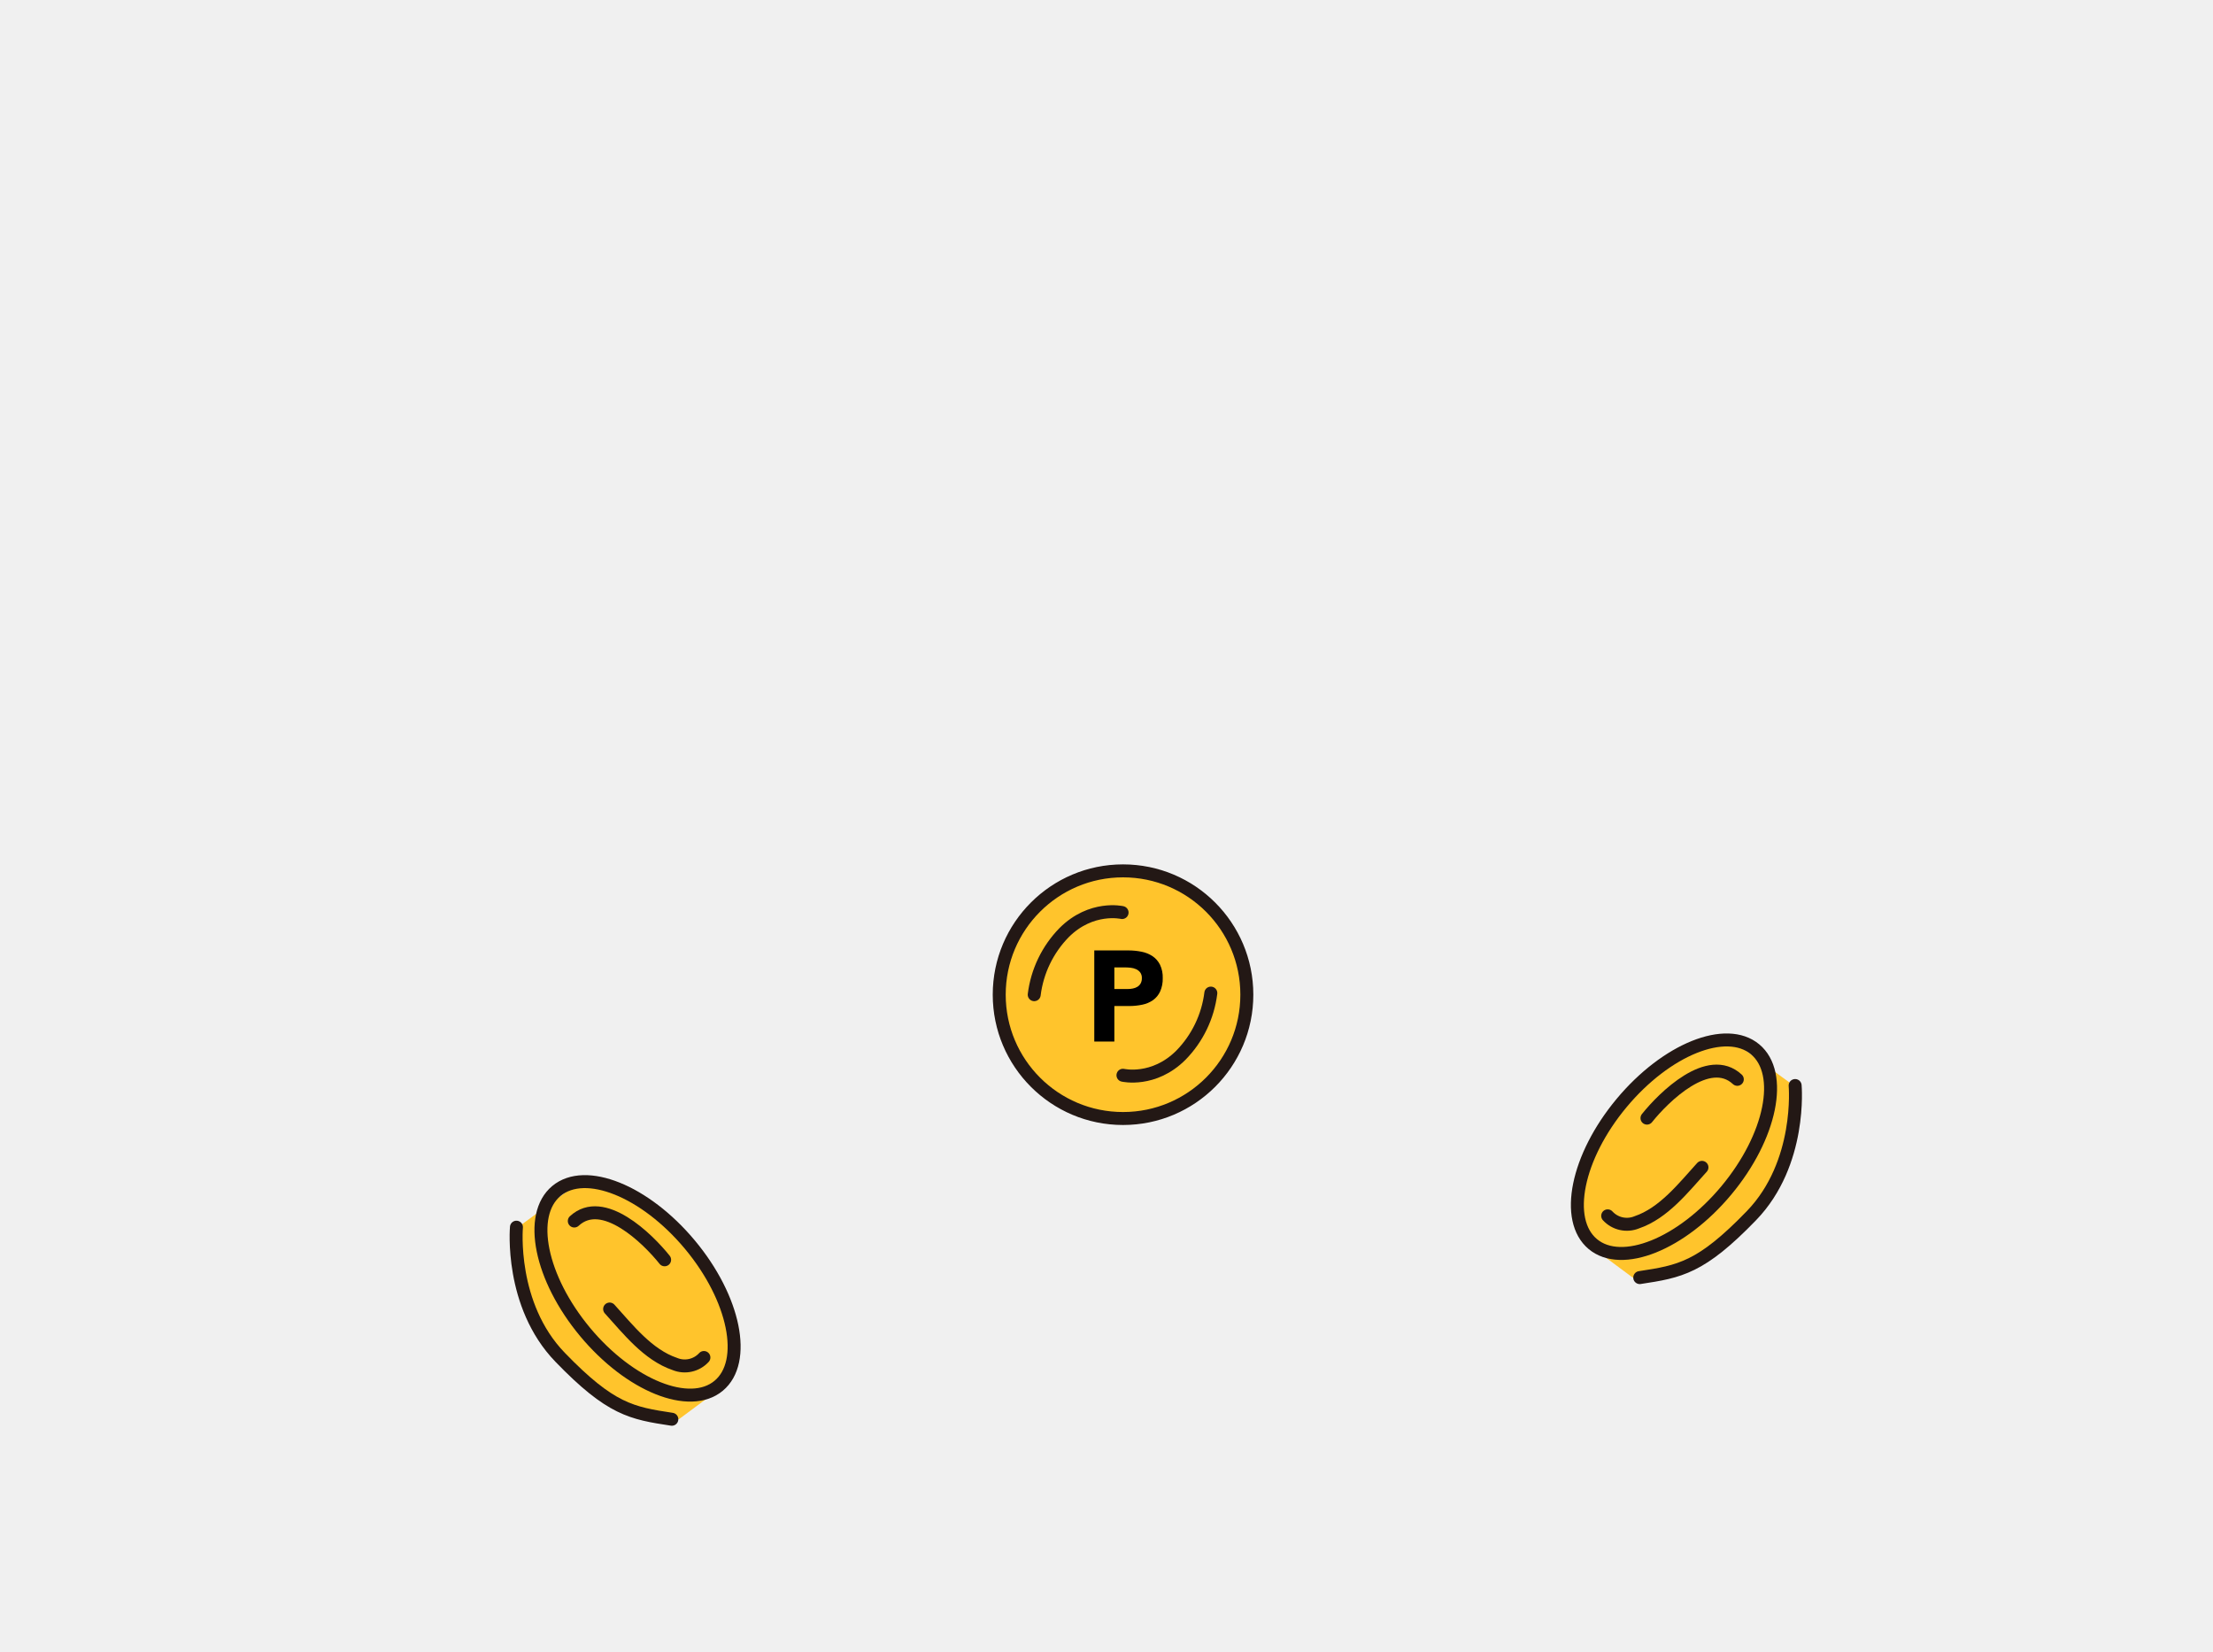
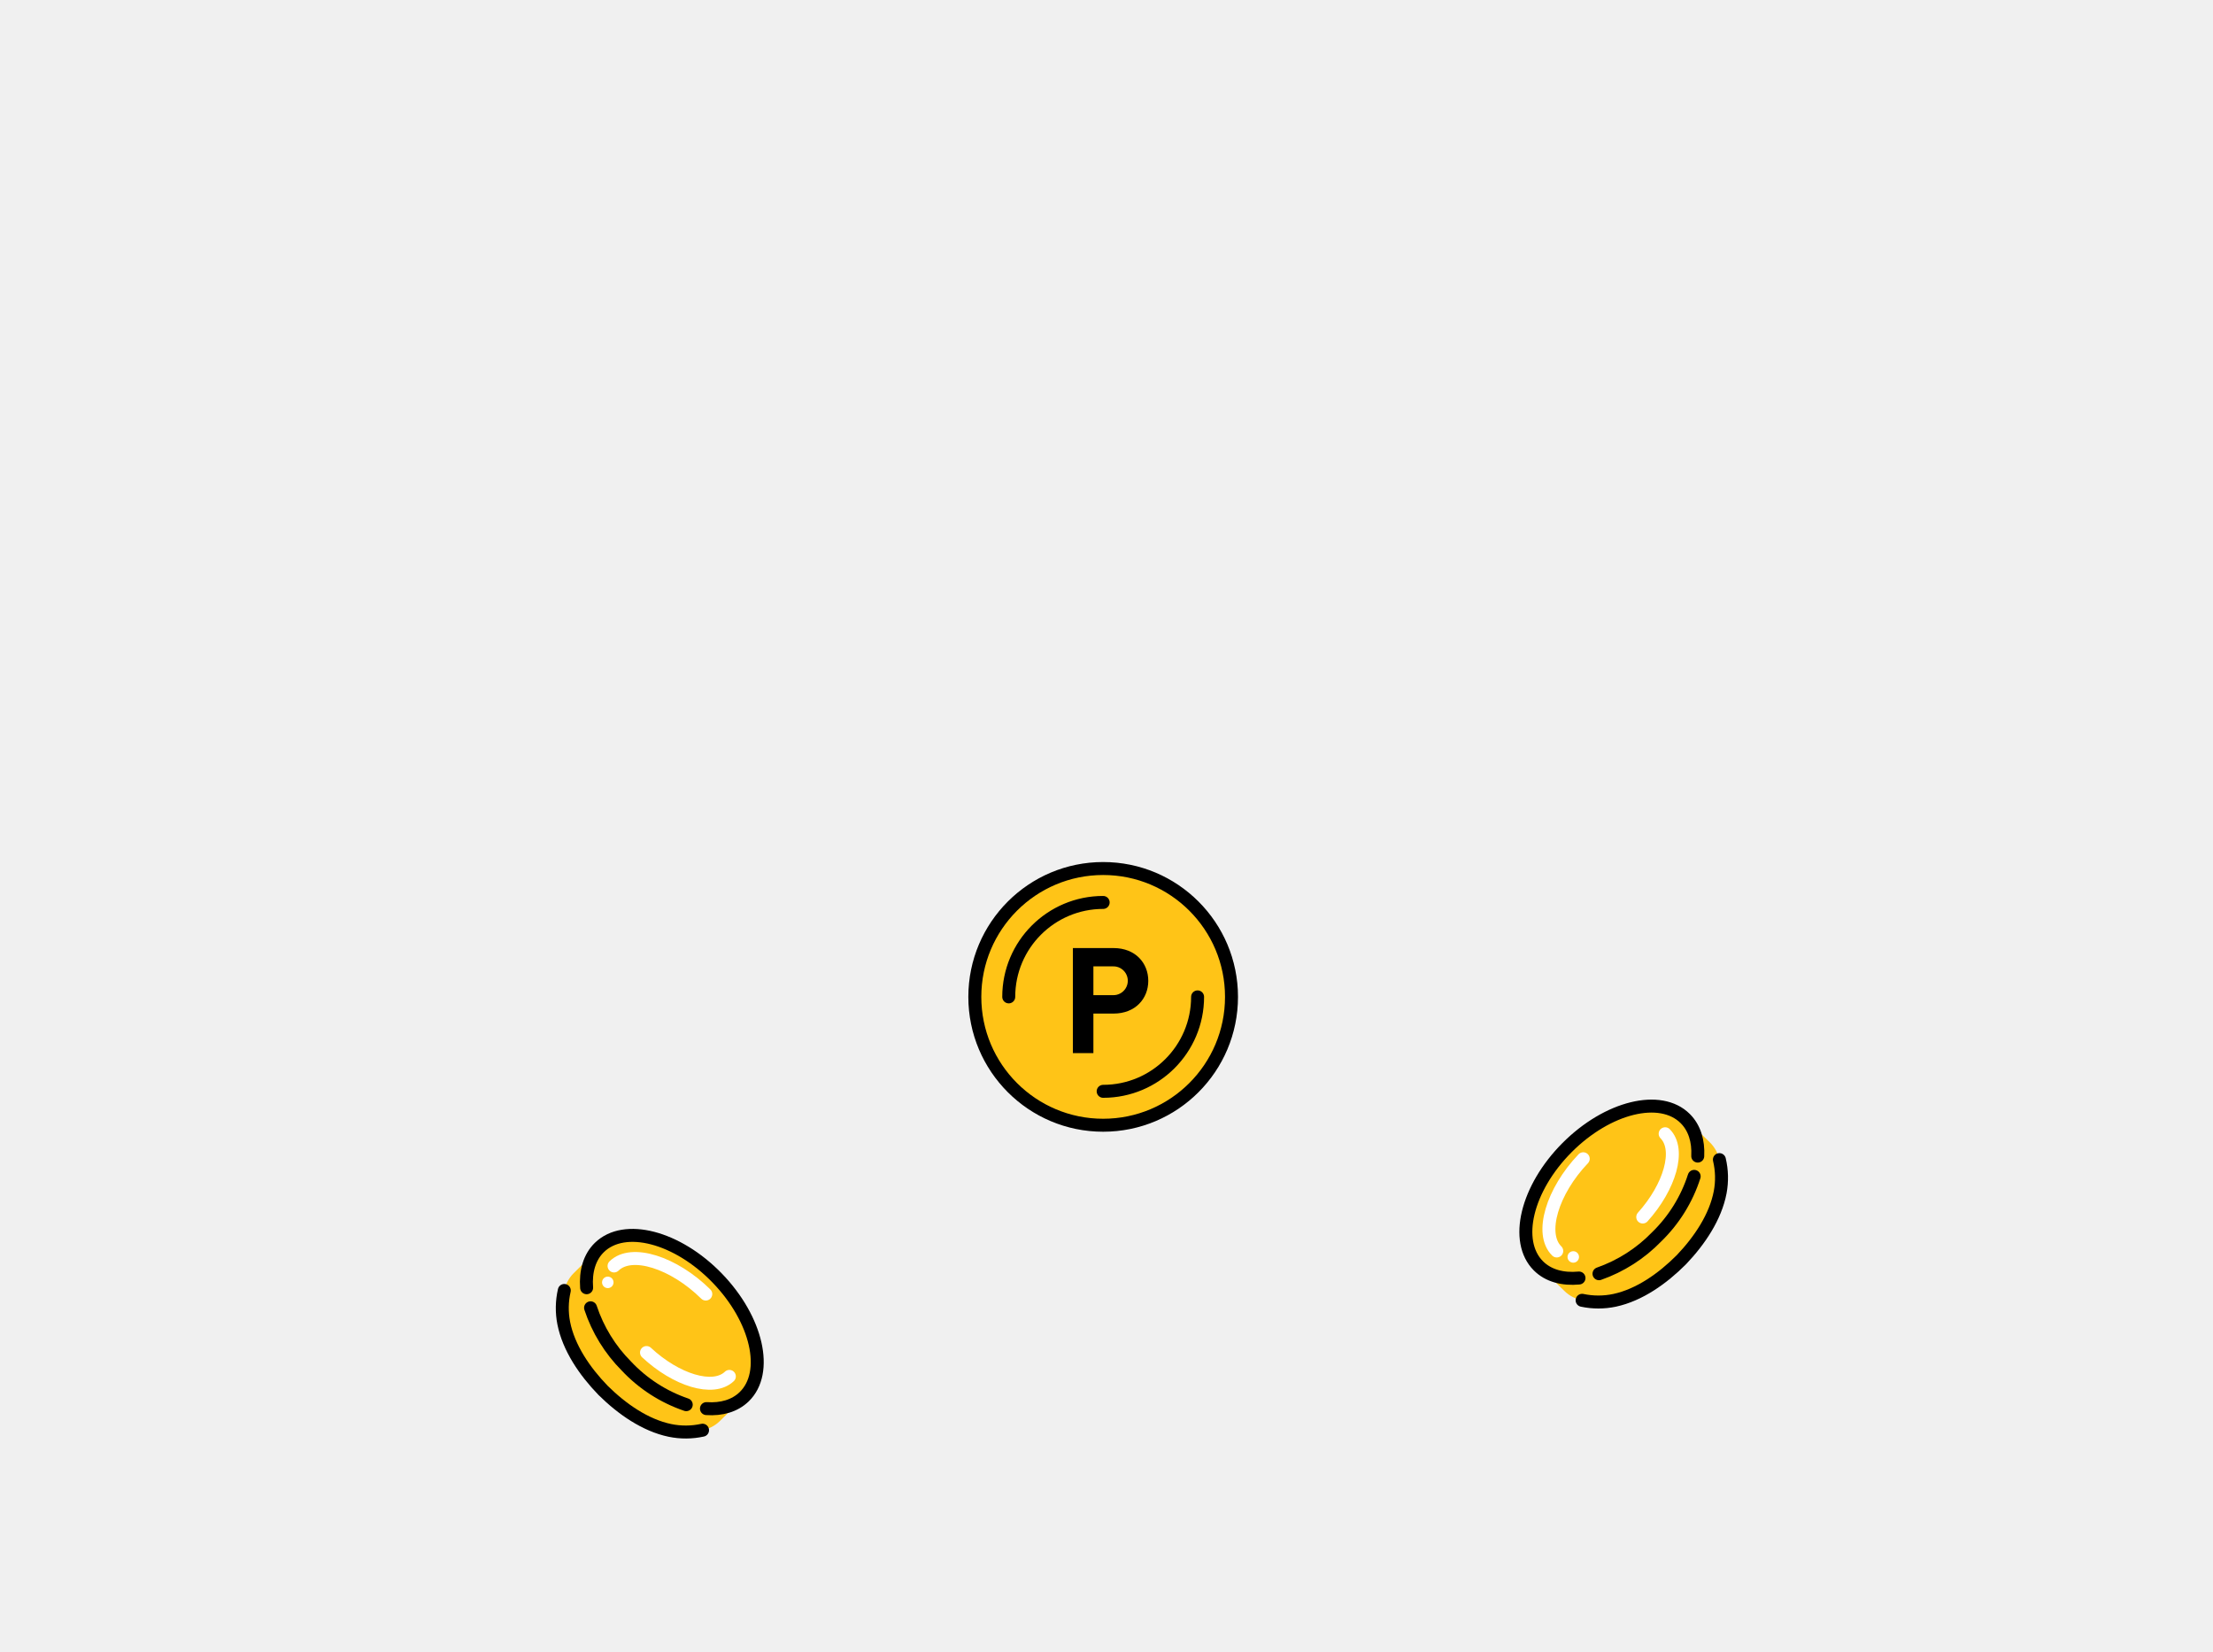
<svg xmlns="http://www.w3.org/2000/svg" width="512" height="382" viewBox="0 0 512 382">
-   <g id="グループ_20596" data-name="グループ 20596" transform="translate(116.605 185.439)">
-     <g id="グループ_20593" data-name="グループ 20593">
-       <g id="グループ_20595" data-name="グループ 20595">
-         <g id="coin">
-           <path id="パス_3552" data-name="パス 3552" d="M1000.929,563.642l-13.652-9.981s-11.921-7.208-29.94,18.575c-12.2,18.3-1.941,29.665-1.941,29.665l8.593,6.377s18.558,1.108,29.794-18.575S1000.929,563.642,1000.929,563.642Z" transform="translate(-702.859 -498.183)" fill="#ffc42c" />
-           <path id="パス_3553" data-name="パス 3553" d="M995.124,558.825s1.616,17.974-10.1,30.092-16.562,12.925-25.852,14.338" transform="translate(-696.404 -493.15)" fill="none" stroke="#231815" stroke-linecap="round" stroke-miterlimit="10" stroke-width="3" />
-           <ellipse id="楕円形_2308" data-name="楕円形 2308" cx="29.334" cy="15.784" rx="29.334" ry="15.784" transform="matrix(0.64, -0.768, 0.768, 0.64, 239.789, 92.256)" fill="none" stroke="#231815" stroke-linecap="round" stroke-miterlimit="10" stroke-width="3" />
-           <path id="パス_3554" data-name="パス 3554" d="M980.991,558.9c-6.623-6.146-17.035,4.127-20.9,8.972" transform="translate(-695.651 -494.658)" fill="none" stroke="#231815" stroke-linecap="round" stroke-miterlimit="10" stroke-width="3" />
-           <path id="パス_3555" data-name="パス 3555" d="M976.924,569.193c-4.281,4.709-8.84,10.591-15.083,12.713a6.015,6.015,0,0,1-6.729-1.5" transform="translate(-699.763 -484.586)" fill="none" stroke="#231815" stroke-linecap="round" stroke-miterlimit="10" stroke-width="3" />
-         </g>
-         <g id="coin-2" data-name="coin" transform="translate(1 1)">
-           <ellipse id="楕円形_2304" data-name="楕円形 2304" cx="28.644" cy="28.644" rx="28.644" ry="28.644" transform="translate(113.576 15.018)" fill="#ffc42c" stroke="#231815" stroke-miterlimit="10" stroke-width="3" />
-           <path id="パス_3536" data-name="パス 3536" d="M879.4,546.788a24.919,24.919,0,0,1,6.91-14.352c6.312-6.312,13.421-4.65,13.421-4.65" transform="translate(-757.729 -503.126)" fill="none" stroke="#231815" stroke-linecap="round" stroke-miterlimit="10" stroke-width="3" />
-           <path id="パス_3537" data-name="パス 3537" d="M912.546,539.344a24.915,24.915,0,0,1-6.909,14.351c-6.312,6.312-13.421,4.652-13.421,4.652" transform="translate(-750.014 -496.049)" fill="none" stroke="#231815" stroke-linecap="round" stroke-miterlimit="10" stroke-width="3" />
-           <g id="グループ_20118" data-name="グループ 20118" transform="translate(135.569 33.422)">
-             <path id="パス_3538" data-name="パス 3538" d="M888.075,533.181H895.9a15.417,15.417,0,0,1,3.1.3,7.02,7.02,0,0,1,2.546,1.027,5.2,5.2,0,0,1,1.727,1.964,6.737,6.737,0,0,1,.639,3.111,7.158,7.158,0,0,1-.6,3.095,5.071,5.071,0,0,1-1.637,1.995,6.591,6.591,0,0,1-2.47,1.056,14.367,14.367,0,0,1-3.095.314h-3.391v8.215h-4.644Zm4.644,8.928h3.095a5.921,5.921,0,0,0,1.2-.119,3.148,3.148,0,0,0,1.041-.4,2.129,2.129,0,0,0,.745-.772,2.456,2.456,0,0,0,.282-1.235,2.1,2.1,0,0,0-.372-1.3,2.467,2.467,0,0,0-.953-.758,4.045,4.045,0,0,0-1.294-.343,13.245,13.245,0,0,0-1.368-.074h-2.38Z" transform="translate(-888.075 -533.181)" />
+   <g id="グループ_20859" data-name="グループ 20859" transform="translate(-270.563 -332.085)">
+     <g id="グループ_20527" data-name="グループ 20527" transform="translate(301.84 531)">
+       <circle id="楕円形_2317" data-name="楕円形 2317" cx="29.693" cy="29.693" r="29.693" transform="translate(194.258 2)" fill="#ffc417" stroke="#000" stroke-linecap="round" stroke-linejoin="round" stroke-width="3" />
+       <path id="パス_3999" data-name="パス 3999" d="M249.846,35.742A21.846,21.846,0,0,1,228,57.588" transform="translate(-4.049 -4.049)" fill="none" stroke="#000" stroke-linecap="round" stroke-linejoin="round" stroke-width="3" />
+       <path id="パス_4000" data-name="パス 4000" d="M203.175,32.763a21.846,21.846,0,0,1,21.846-21.847" transform="translate(-1.07 -1.07)" fill="none" stroke="#000" stroke-linecap="round" stroke-linejoin="round" stroke-width="3" />
+       <path id="パス_4001" data-name="パス 4001" d="M229.462,38.063h-4.676v9.148h-4.745v-24.3h9.421c5.018,0,8.021,3.448,8.021,7.578S234.48,38.063,229.462,38.063Zm-.239-10.923h-4.437V33.8h4.437a3.333,3.333,0,1,0,0-6.655Z" transform="translate(-3.094 -2.509)" />
+     </g>
+     <g id="グループ_20710" data-name="グループ 20710" transform="translate(668.564 587.652) rotate(89)">
+       <g id="グループ_20700" data-name="グループ 20700" transform="translate(0 0)">
+         <path id="パス_4229" data-name="パス 4229" d="M42.513,36.729l-6.356,6.289-.031-.032c-5.953,4.828-17.6,1.778-26.653-7.185l-.1-.1-.021-.021-.1-.1C.392,26.436-2.535,14.759,2.356,8.858l-.032-.031L8.679,2.537a8.053,8.053,0,0,1,4-2.114,18.109,18.109,0,0,1,7.545-.05c5.706,1.191,11.084,4.933,15.46,9.255l.009.01.01.01c4.276,4.421,7.961,9.839,9.091,15.556a18.116,18.116,0,0,1-.13,7.545A8.05,8.05,0,0,1,42.513,36.729Z" transform="translate(0 0)" fill="#ffc417" />
+         <g id="グループ_20692" data-name="グループ 20692" transform="translate(0.026 5.379)">
+           <g id="グループ_20691" data-name="グループ 20691" transform="translate(0 0)">
+             <g id="グループ_20690" data-name="グループ 20690">
+               <path id="パス_4230" data-name="パス 4230" d="M39.476,28c.289,3.773-.656,7.083-2.972,9.33-5.8,5.623-17.995,2.449-27.24-7.09S-2.776,8.4,3.023,2.781C5.2.672,8.272-.2,11.752.038" transform="translate(0 0)" fill="none" stroke="#000" stroke-linecap="round" stroke-linejoin="round" stroke-width="3" />
+               <path id="パス_4231" data-name="パス 4231" d="M0,0A34,34,0,0,1,13.836,8.923a34.426,34.426,0,0,1,8.3,13.486" transform="translate(16.428 0.948)" fill="none" stroke="#000" stroke-linecap="round" stroke-linejoin="round" stroke-width="3" />
+             </g>
          </g>
        </g>
-         <g id="coin-3" data-name="coin">
-           <path id="パス_3533" data-name="パス 3533" d="M817.54,581.588l13.652-9.981s11.921-7.208,29.94,18.575c12.2,18.3,1.941,29.665,1.941,29.665l-8.594,6.377s-18.559,1.108-29.794-18.575S817.54,581.588,817.54,581.588Z" transform="translate(-814.008 -483.358)" fill="#ffc42c" />
-           <path id="パス_3549" data-name="パス 3549" d="M816.888,576.77s-1.614,17.976,10.1,30.094,16.563,12.925,25.852,14.338" transform="translate(-814.008 -478.326)" fill="none" stroke="#231815" stroke-linecap="round" stroke-miterlimit="10" stroke-width="3" />
-           <ellipse id="楕円形_2307" data-name="楕円形 2307" cx="15.784" cy="29.334" rx="15.784" ry="29.334" transform="matrix(0.768, -0.64, 0.64, 0.768, 0, 100.173)" fill="none" stroke="#231815" stroke-linecap="round" stroke-miterlimit="10" stroke-width="3" />
-           <path id="パス_3550" data-name="パス 3550" d="M824.182,576.851c6.623-6.147,17.036,4.125,20.9,8.971" transform="translate(-807.92 -479.833)" fill="none" stroke="#231815" stroke-linecap="round" stroke-miterlimit="10" stroke-width="3" />
-           <path id="パス_3551" data-name="パス 3551" d="M828.661,587.139c4.28,4.708,8.84,10.589,15.083,12.713a6.015,6.015,0,0,0,6.729-1.5" transform="translate(-804.221 -469.761)" fill="none" stroke="#231815" stroke-linecap="round" stroke-miterlimit="10" stroke-width="3" />
+         <g id="グループ_20696" data-name="グループ 20696" transform="translate(11.898 33.916)">
+           <g id="グループ_20695" data-name="グループ 20695" transform="translate(0 0)">
+             <g id="グループ_20694" data-name="グループ 20694">
+               <path id="パス_4233" data-name="パス 4233" d="M21.222,6.5C17.162,10.481,7.352,7.265,0,0" transform="translate(0.035 -2)" fill="none" stroke="#fff" stroke-linecap="round" stroke-linejoin="round" stroke-width="3" />
+             </g>
+           </g>
        </g>
+         <ellipse id="楕円形_2439" data-name="楕円形 2439" cx="1.329" cy="1.329" rx="1.329" ry="1.329" transform="translate(33.275 33.29)" fill="#fff" />
+         <g id="グループ_20699" data-name="グループ 20699" transform="translate(6.479 11.28)">
+           <g id="グループ_20698" data-name="グループ 20698" transform="translate(0 0)">
+             <g id="グループ_20697" data-name="グループ 20697" transform="translate(0)">
+               <path id="パス_4234" data-name="パス 4234" d="M0,1.586C3.738-1.982,12.327.73,19.168,7.108" transform="translate(0 0)" fill="none" stroke="#fff" stroke-linecap="round" stroke-linejoin="round" stroke-width="3" />
+             </g>
+           </g>
+         </g>
+         <path id="パス_4235" data-name="パス 4235" d="M0,0" transform="translate(9.473 35.8)" fill="#ffc417" />
      </g>
+       <path id="パス_4236" data-name="パス 4236" d="M0,.423A18.109,18.109,0,0,1,7.545.373c5.706,1.191,11.084,4.933,15.46,9.255l.009.01.01.01c4.276,4.421,7.961,9.839,9.091,15.556a18.116,18.116,0,0,1-.13,7.545" transform="translate(12.682 0)" fill="none" stroke="#000" stroke-linecap="round" stroke-linejoin="round" stroke-width="3" />
    </g>
-     <rect id="長方形_5918" data-name="長方形 5918" width="512" height="382" transform="translate(-116.605 -185.439)" fill="none" />
+     <g id="グループ_20713" data-name="グループ 20713" transform="translate(445.786 663.355) rotate(-180)">
+       <g id="グループ_20700-2" data-name="グループ 20700" transform="translate(0 0)">
+         <path id="パス_4229-2" data-name="パス 4229" d="M42.513,36.729l-6.356,6.289-.031-.032c-5.953,4.828-17.6,1.778-26.653-7.185l-.1-.1-.021-.021-.1-.1C.392,26.436-2.535,14.759,2.356,8.858l-.032-.031L8.679,2.537a8.053,8.053,0,0,1,4-2.114,18.109,18.109,0,0,1,7.545-.05c5.706,1.191,11.084,4.933,15.46,9.255l.009.01.01.01c4.276,4.421,7.961,9.839,9.091,15.556a18.116,18.116,0,0,1-.13,7.545A8.05,8.05,0,0,1,42.513,36.729Z" transform="translate(0 0)" fill="#ffc417" />
+         <g id="グループ_20692-2" data-name="グループ 20692" transform="translate(0.026 5.379)">
+           <g id="グループ_20691-2" data-name="グループ 20691" transform="translate(0 0)">
+             <g id="グループ_20690-2" data-name="グループ 20690">
+               <path id="パス_4230-2" data-name="パス 4230" d="M39.476,28c.289,3.773-.656,7.083-2.972,9.33-5.8,5.623-17.995,2.449-27.24-7.09S-2.776,8.4,3.023,2.781C5.2.672,8.272-.2,11.752.038" transform="translate(0 0)" fill="none" stroke="#000" stroke-linecap="round" stroke-linejoin="round" stroke-width="3" />
+               <path id="パス_4231-2" data-name="パス 4231" d="M0,0A34,34,0,0,1,13.836,8.923a34.426,34.426,0,0,1,8.3,13.486" transform="translate(16.428 0.948)" fill="none" stroke="#000" stroke-linecap="round" stroke-linejoin="round" stroke-width="3" />
+             </g>
+           </g>
+         </g>
+         <g id="グループ_20696-2" data-name="グループ 20696" transform="translate(11.898 33.916)">
+           <g id="グループ_20695-2" data-name="グループ 20695" transform="translate(0 0)">
+             <g id="グループ_20694-2" data-name="グループ 20694">
+               <path id="パス_4233-2" data-name="パス 4233" d="M21.222,6.5C17.162,10.481,7.352,7.265,0,0" transform="translate(0.035 -2)" fill="none" stroke="#fff" stroke-linecap="round" stroke-linejoin="round" stroke-width="3" />
+             </g>
+           </g>
+         </g>
+         <ellipse id="楕円形_2439-2" data-name="楕円形 2439" cx="1.329" cy="1.329" rx="1.329" ry="1.329" transform="translate(33.275 33.29)" fill="#fff" />
+         <g id="グループ_20699-2" data-name="グループ 20699" transform="translate(6.479 11.28)">
+           <g id="グループ_20698-2" data-name="グループ 20698" transform="translate(0 0)">
+             <g id="グループ_20697-2" data-name="グループ 20697" transform="translate(0)">
+               <path id="パス_4234-2" data-name="パス 4234" d="M0,1.586C3.738-1.982,12.327.73,19.168,7.108" transform="translate(0 0)" fill="none" stroke="#fff" stroke-linecap="round" stroke-linejoin="round" stroke-width="3" />
+             </g>
+           </g>
+         </g>
+         <path id="パス_4235-2" data-name="パス 4235" d="M0,0" transform="translate(9.473 35.8)" fill="#ffc417" />
+       </g>
+       <path id="パス_4236-2" data-name="パス 4236" d="M0,.423A18.109,18.109,0,0,1,7.545.373c5.706,1.191,11.084,4.933,15.46,9.255l.009.01.01.01c4.276,4.421,7.961,9.839,9.091,15.556a18.116,18.116,0,0,1-.13,7.545" transform="translate(12.682 0)" fill="none" stroke="#000" stroke-linecap="round" stroke-linejoin="round" stroke-width="3" />
+     </g>
+     <rect id="しかく" width="512" height="382" transform="translate(270.563 332.085)" fill="none" />
  </g>
</svg>
